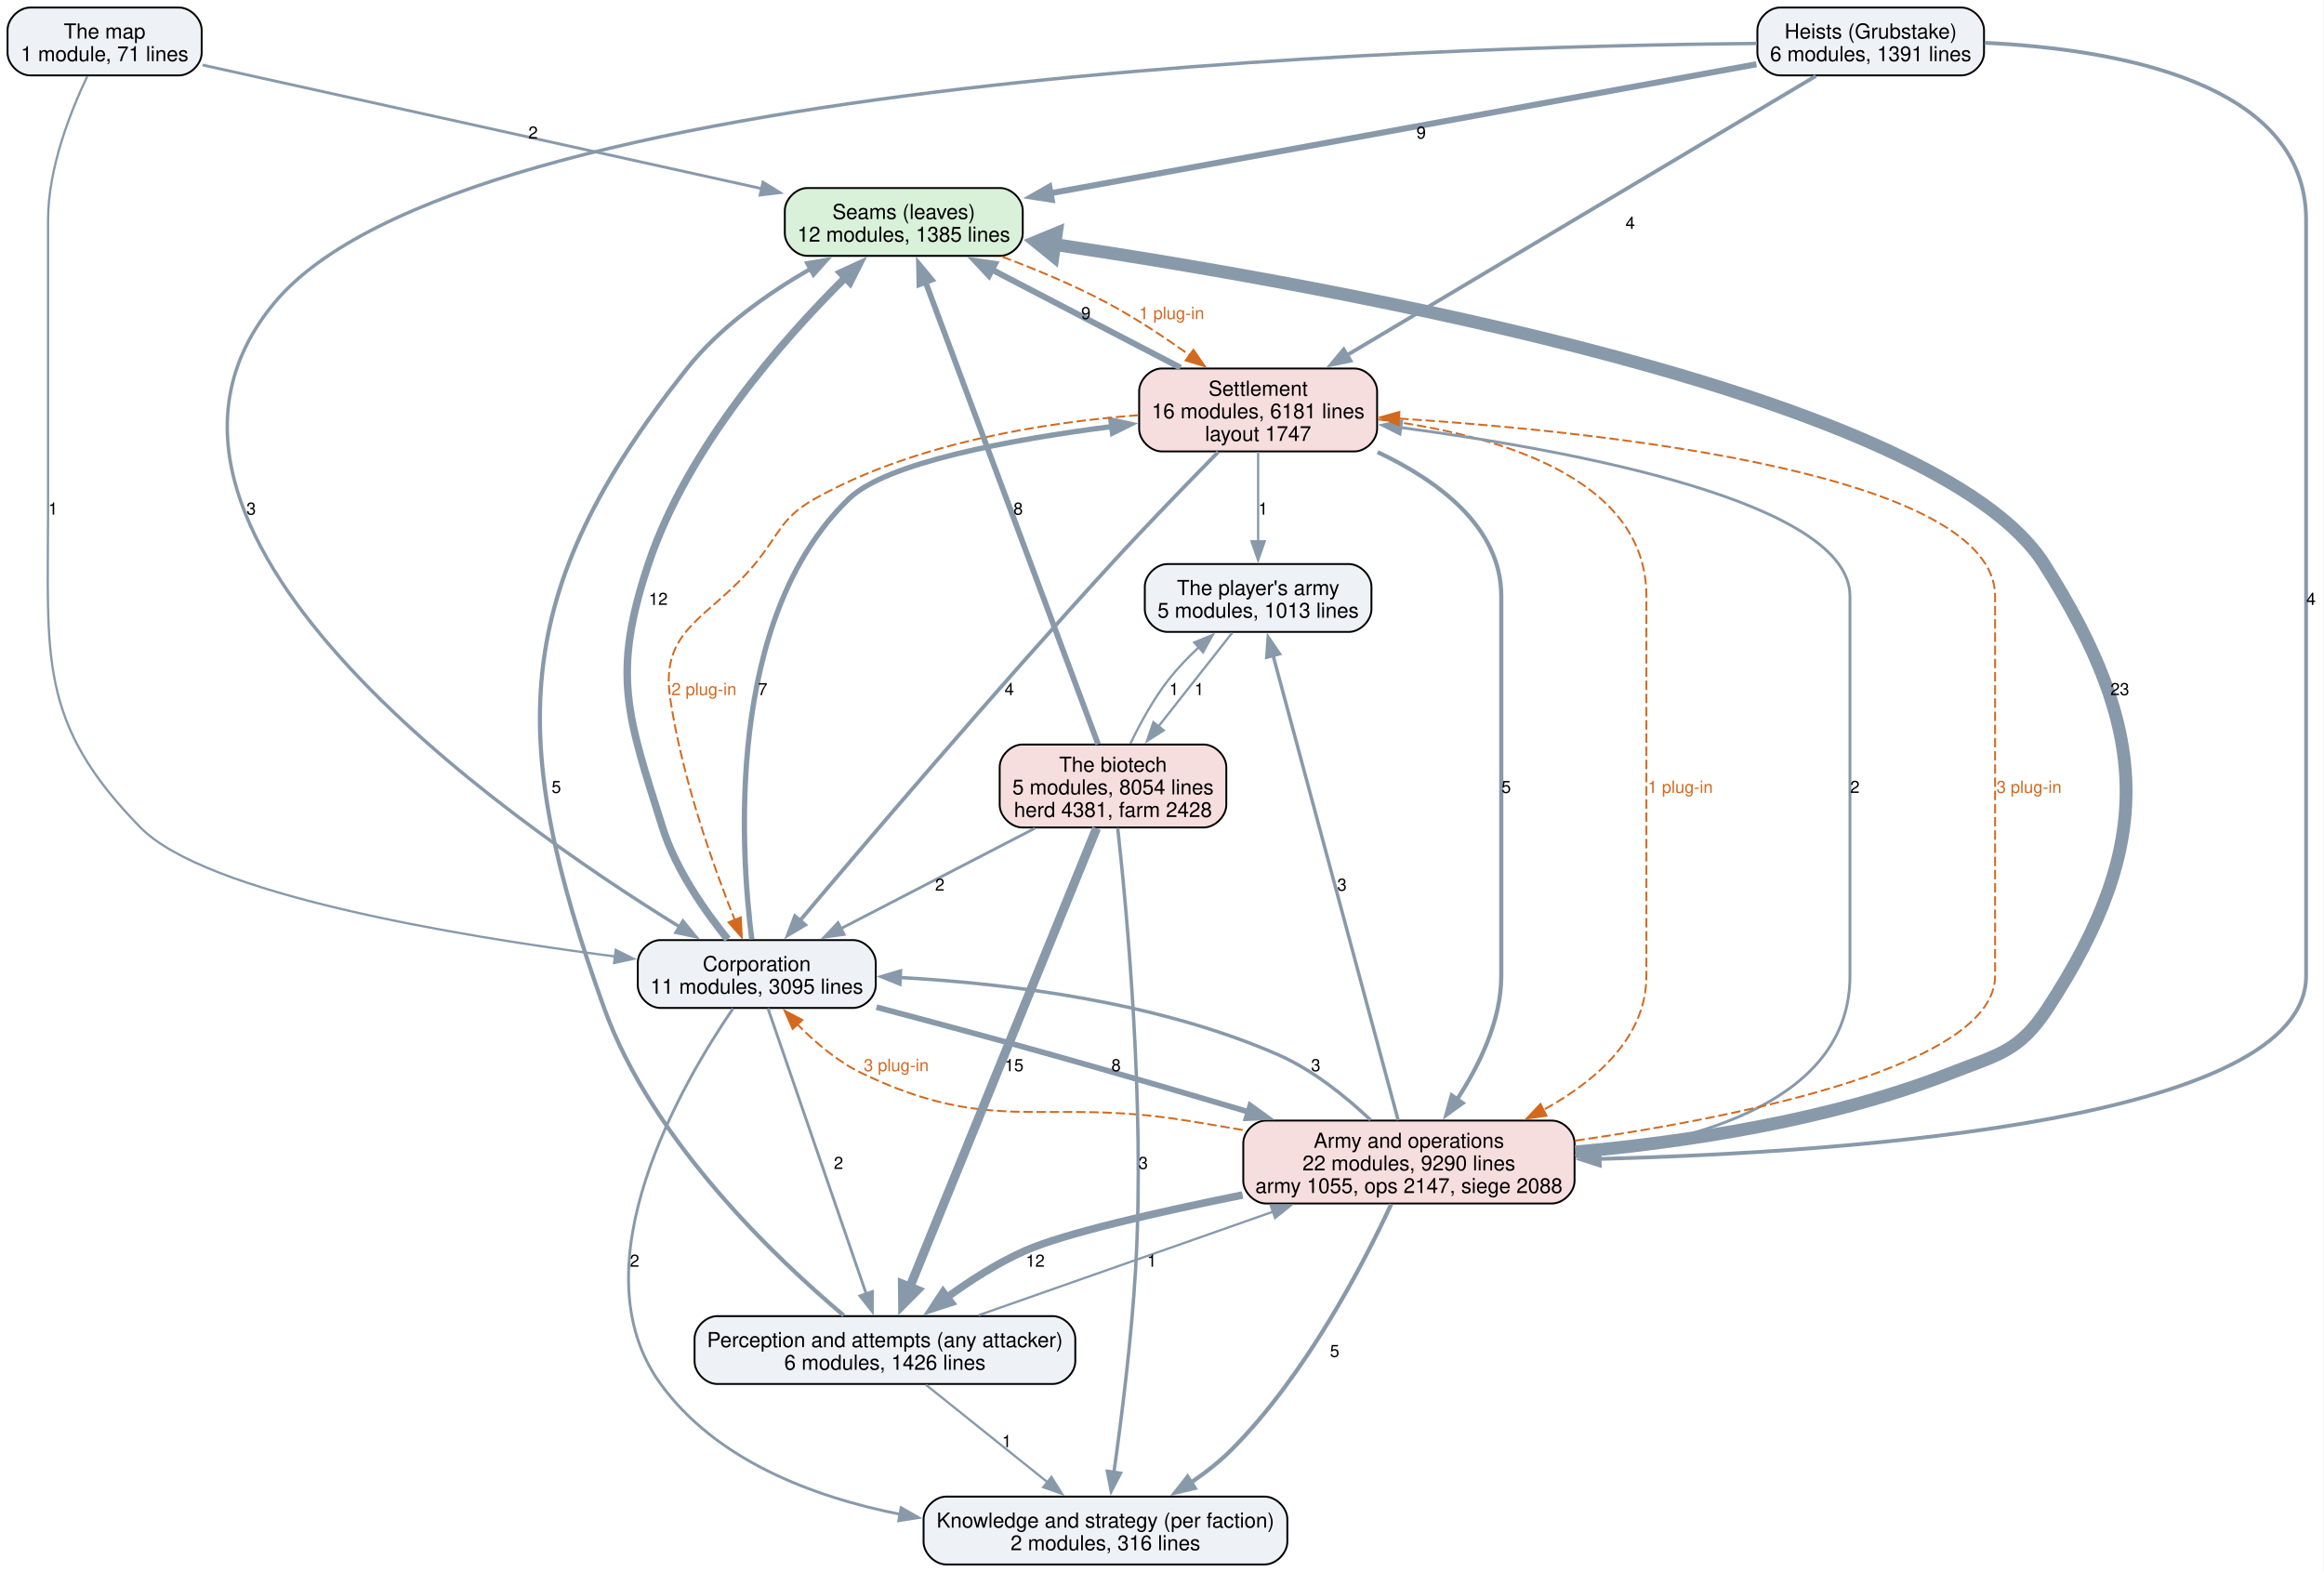
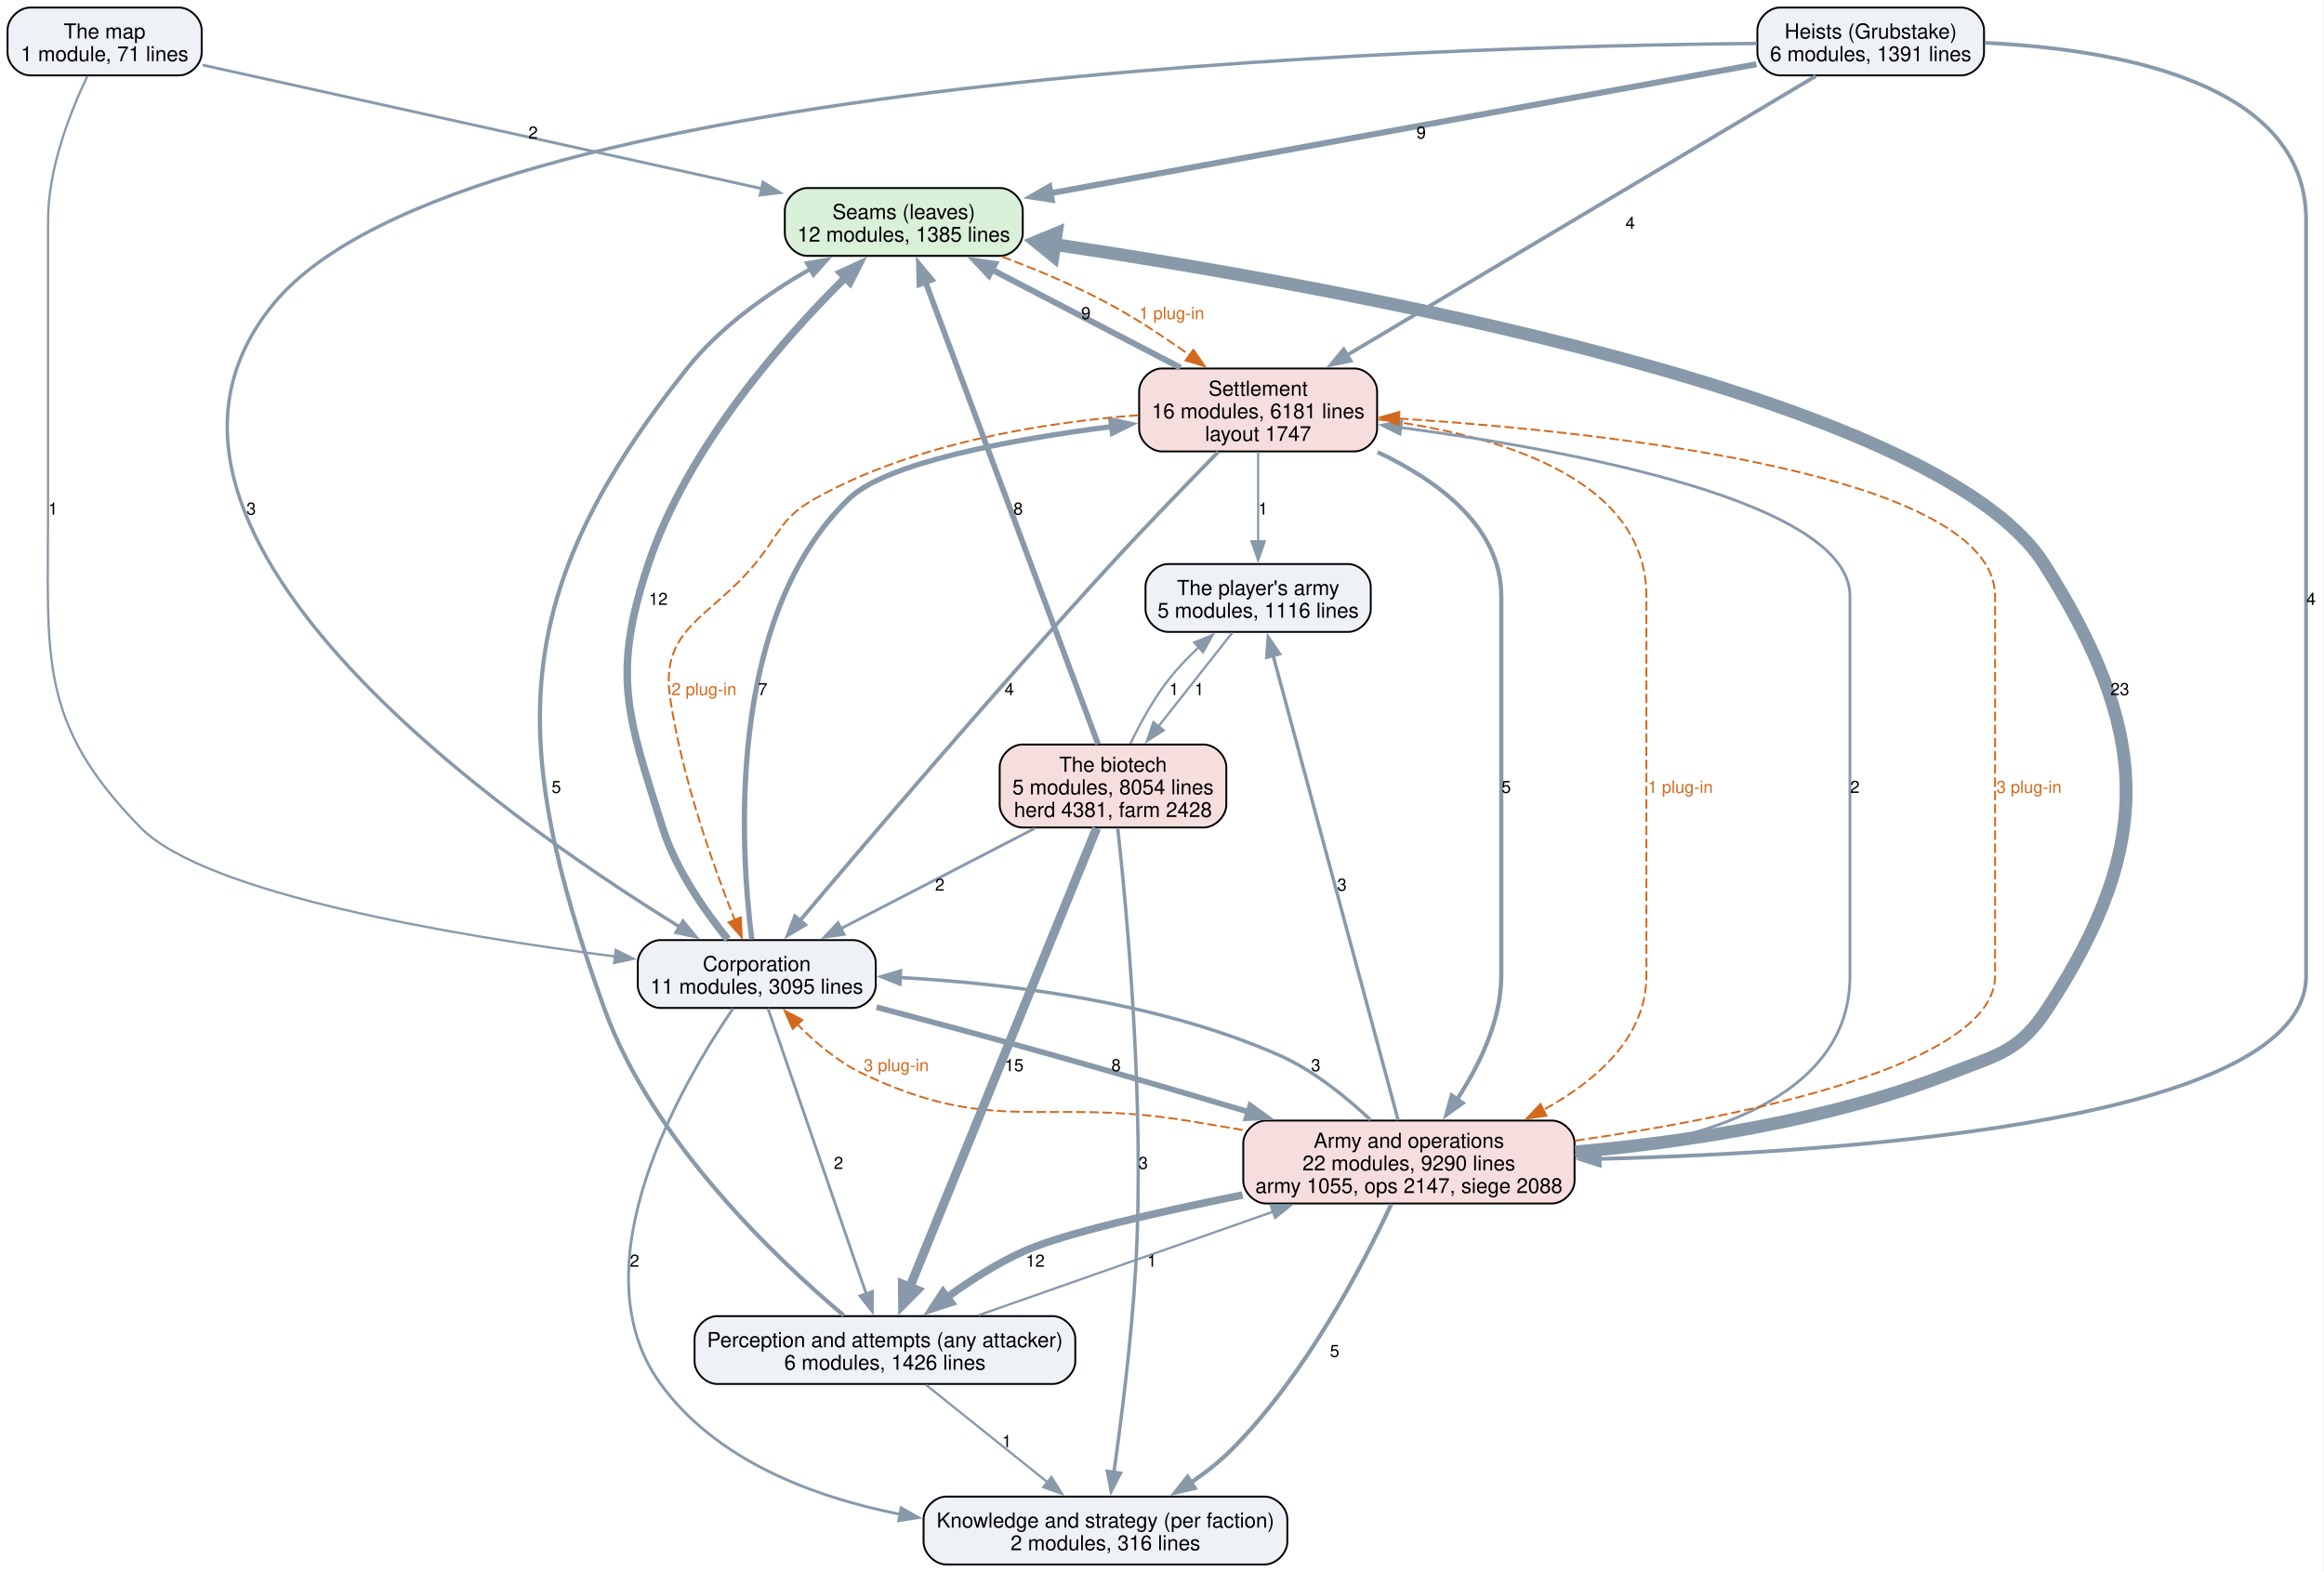
<svg xmlns="http://www.w3.org/2000/svg" width="1233pt" height="834pt" viewBox="0.00 0.00 1233.00 834.00">
  <g id="graph0" class="graph" transform="scale(1 1) rotate(0) translate(4 830)">
    <polygon fill="white" stroke="none" points="-4,4 -4,-830 1228.75,-830 1228.75,4 -4,4" />
    <g id="node1" class="node">
      <path fill="#d9f0d9" stroke="black" d="M526.62,-730.25C526.62,-730.25 424.38,-730.25 424.38,-730.25 418.38,-730.25 412.38,-724.25 412.38,-718.25 412.38,-718.25 412.38,-706.25 412.38,-706.25 412.38,-700.25 418.38,-694.25 424.38,-694.25 424.38,-694.25 526.62,-694.25 526.62,-694.25 532.62,-694.25 538.62,-700.25 538.62,-706.25 538.62,-706.25 538.62,-718.25 538.62,-718.25 538.62,-724.25 532.62,-730.25 526.62,-730.25" />
      <text xml:space="preserve" text-anchor="middle" x="475.5" y="-713.8" font-family="Helvetica,sans-Serif" font-size="11.00">Seams (leaves)</text>
      <text xml:space="preserve" text-anchor="middle" x="475.5" y="-701.8" font-family="Helvetica,sans-Serif" font-size="11.00">12 modules, 1385 lines</text>
    </g>
    <g id="node5" class="node">
      <path fill="#f7dede" stroke="black" d="M714.62,-634.5C714.62,-634.5 612.38,-634.5 612.38,-634.5 606.38,-634.5 600.38,-628.5 600.38,-622.5 600.38,-622.5 600.38,-602.5 600.38,-602.5 600.38,-596.5 606.38,-590.5 612.38,-590.5 612.38,-590.5 714.62,-590.5 714.62,-590.5 720.62,-590.5 726.62,-596.5 726.62,-602.5 726.62,-602.5 726.62,-622.5 726.62,-622.5 726.62,-628.5 720.62,-634.5 714.62,-634.5" />
      <text xml:space="preserve" text-anchor="middle" x="663.5" y="-620.05" font-family="Helvetica,sans-Serif" font-size="11.00">Settlement</text>
      <text xml:space="preserve" text-anchor="middle" x="663.5" y="-608.05" font-family="Helvetica,sans-Serif" font-size="11.00">16 modules, 6181 lines</text>
      <text xml:space="preserve" text-anchor="middle" x="663.5" y="-596.05" font-family="Helvetica,sans-Serif" font-size="11.00">layout 1747</text>
    </g>
    <g id="edge33" class="edge">
      <path fill="none" stroke="#d2691e" stroke-dasharray="5,2" d="M527.71,-693.81C545.79,-687.02 565.92,-678.62 583.5,-669.25 598.41,-661.3 613.85,-651.08 627.14,-641.57" />
      <polygon fill="#d2691e" stroke="#d2691e" points="629.17,-644.42 635.18,-635.7 625.04,-638.77 629.17,-644.42" />
      <text xml:space="preserve" text-anchor="middle" x="617.64" y="-660.7" font-family="Helvetica,sans-Serif" font-size="9.00" fill="#d2691e">1 plug-in</text>
    </g>
    <g id="node2" class="node">
      <path fill="#eef2f7" stroke="black" d="M554.5,-131.75C554.5,-131.75 376.5,-131.75 376.5,-131.75 370.5,-131.75 364.5,-125.75 364.5,-119.75 364.5,-119.75 364.5,-107.75 364.5,-107.75 364.5,-101.75 370.5,-95.75 376.5,-95.75 376.5,-95.75 554.5,-95.75 554.5,-95.75 560.5,-95.75 566.5,-101.75 566.5,-107.75 566.5,-107.75 566.5,-119.75 566.5,-119.75 566.5,-125.75 560.5,-131.75 554.5,-131.75" />
      <text xml:space="preserve" text-anchor="middle" x="465.5" y="-115.3" font-family="Helvetica,sans-Serif" font-size="11.00">Perception and attempts (any attacker)</text>
      <text xml:space="preserve" text-anchor="middle" x="465.5" y="-103.3" font-family="Helvetica,sans-Serif" font-size="11.00">6 modules, 1426 lines</text>
    </g>
    <g id="edge18" class="edge">
      <path fill="none" stroke="#8899aa" stroke-width="2.2" d="M443.62,-132.14C408.78,-161.41 342,-224.32 316.5,-295.25 265.07,-438.33 265.97,-515.41 360.5,-634.5 377.97,-656.51 403.52,-674.45 426.1,-687.43" />
      <polygon fill="#8899aa" stroke="#8899aa" stroke-width="2.2" points="424.22,-690.38 434.66,-692.15 427.6,-684.25 424.22,-690.38" />
      <text xml:space="preserve" text-anchor="middle" x="291.15" y="-409.32" font-family="Helvetica,sans-Serif" font-size="9.00">5</text>
    </g>
    <g id="node3" class="node">
      <path fill="#eef2f7" stroke="black" d="M667,-36C667,-36 498,-36 498,-36 492,-36 486,-30 486,-24 486,-24 486,-12 486,-12 486,-6 492,0 498,0 498,0 667,0 667,0 673,0 679,-6 679,-12 679,-12 679,-24 679,-24 679,-30 673,-36 667,-36" />
      <text xml:space="preserve" text-anchor="middle" x="582.5" y="-19.55" font-family="Helvetica,sans-Serif" font-size="11.00">Knowledge and strategy (per faction)</text>
      <text xml:space="preserve" text-anchor="middle" x="582.5" y="-7.55" font-family="Helvetica,sans-Serif" font-size="11.00">2 modules, 316 lines</text>
    </g>
    <g id="edge17" class="edge">
      <path fill="none" stroke="#8899aa" stroke-width="1.2" d="M487.23,-95.34C505.37,-80.8 531.45,-59.91 551.74,-43.65" />
      <polygon fill="#8899aa" stroke="#8899aa" stroke-width="1.2" points="553.85,-46.44 559.47,-37.46 549.47,-40.98 553.85,-46.44" />
      <text xml:space="preserve" text-anchor="middle" x="530.13" y="-62.2" font-family="Helvetica,sans-Serif" font-size="9.00">1</text>
    </g>
    <g id="node6" class="node">
      <path fill="#f7dede" stroke="black" d="M819.38,-235.5C819.38,-235.5 667.62,-235.5 667.62,-235.5 661.62,-235.5 655.62,-229.5 655.62,-223.5 655.62,-223.5 655.62,-203.5 655.62,-203.5 655.62,-197.5 661.62,-191.5 667.62,-191.5 667.62,-191.5 819.38,-191.5 819.38,-191.5 825.38,-191.5 831.38,-197.5 831.38,-203.5 831.38,-203.5 831.38,-223.5 831.38,-223.5 831.38,-229.5 825.38,-235.5 819.38,-235.5" />
      <text xml:space="preserve" text-anchor="middle" x="743.5" y="-221.05" font-family="Helvetica,sans-Serif" font-size="11.00">Army and operations</text>
      <text xml:space="preserve" text-anchor="middle" x="743.5" y="-209.05" font-family="Helvetica,sans-Serif" font-size="11.00">22 modules, 9290 lines</text>
      <text xml:space="preserve" text-anchor="middle" x="743.5" y="-197.05" font-family="Helvetica,sans-Serif" font-size="11.00">army 1055, ops 2147, siege 2088</text>
    </g>
    <g id="edge16" class="edge">
      <path fill="none" stroke="#8899aa" stroke-width="1.2" d="M515.24,-132.24C558.77,-147.55 622.54,-169.97 671.62,-187.23" />
      <polygon fill="#8899aa" stroke="#8899aa" stroke-width="1.2" points="670.18,-190.43 680.78,-190.45 672.51,-183.83 670.18,-190.43" />
      <text xml:space="preserve" text-anchor="middle" x="607.12" y="-157.95" font-family="Helvetica,sans-Serif" font-size="9.00">1</text>
    </g>
    <g id="node4" class="node">
      <path fill="#eef2f7" stroke="black" d="M448.62,-331.25C448.62,-331.25 346.38,-331.25 346.38,-331.25 340.38,-331.25 334.38,-325.25 334.38,-319.25 334.38,-319.25 334.38,-307.25 334.38,-307.25 334.38,-301.25 340.38,-295.25 346.38,-295.25 346.38,-295.25 448.62,-295.25 448.62,-295.25 454.62,-295.25 460.62,-301.25 460.62,-307.25 460.62,-307.25 460.62,-319.25 460.62,-319.25 460.62,-325.25 454.62,-331.25 448.62,-331.25" />
      <text xml:space="preserve" text-anchor="middle" x="397.5" y="-314.8" font-family="Helvetica,sans-Serif" font-size="11.00">Corporation</text>
      <text xml:space="preserve" text-anchor="middle" x="397.5" y="-302.8" font-family="Helvetica,sans-Serif" font-size="11.00">11 modules, 3095 lines</text>
    </g>
    <g id="edge10" class="edge">
      <path fill="none" stroke="#8899aa" stroke-width="4" d="M382.08,-331.72C370.17,-346.4 354.56,-368.55 347.5,-391 328.85,-450.34 320.32,-471.75 340,-530.75 360.6,-592.49 411.51,-650.1 444.73,-682.95" />
      <polygon fill="#8899aa" stroke="#8899aa" stroke-width="4" points="442.09,-685.27 451.72,-689.69 446.95,-680.23 442.09,-685.27" />
      <text xml:space="preserve" text-anchor="middle" x="345.25" y="-509.07" font-family="Helvetica,sans-Serif" font-size="9.00">12</text>
    </g>
    <g id="edge9" class="edge">
      <path fill="none" stroke="#8899aa" stroke-width="1.5" d="M403.42,-295.07C415.1,-261.15 441.23,-185.25 455.58,-143.55" />
      <polygon fill="#8899aa" stroke="#8899aa" stroke-width="1.5" points="458.86,-144.77 458.81,-134.18 452.25,-142.49 458.86,-144.77" />
      <text xml:space="preserve" text-anchor="middle" x="440.88" y="-209.82" font-family="Helvetica,sans-Serif" font-size="9.00">2</text>
    </g>
    <g id="edge8" class="edge">
      <path fill="none" stroke="#8899aa" stroke-width="1.5" d="M384.93,-294.97C358.06,-255.71 301,-158.39 346.5,-95.75 375.74,-55.5 426.61,-35.94 473.65,-26.6" />
      <polygon fill="#8899aa" stroke="#8899aa" stroke-width="1.5" points="474.07,-30.09 483.28,-24.85 472.82,-23.2 474.07,-30.09" />
      <text xml:space="preserve" text-anchor="middle" x="332.68" y="-157.95" font-family="Helvetica,sans-Serif" font-size="9.00">2</text>
    </g>
    <g id="edge11" class="edge">
      <path fill="none" stroke="#8899aa" stroke-width="2.8" d="M394.87,-331.66C389.04,-377.42 380.35,-501.89 446.5,-565.5 466.38,-584.61 531.92,-596.74 585.82,-603.71" />
      <polygon fill="#8899aa" stroke="#8899aa" stroke-width="2.8" points="585.39,-607.18 595.74,-604.94 586.24,-600.24 585.39,-607.18" />
      <text xml:space="preserve" text-anchor="middle" x="400.66" y="-461.2" font-family="Helvetica,sans-Serif" font-size="9.00">7</text>
    </g>
    <g id="edge7" class="edge">
      <path fill="none" stroke="#8899aa" stroke-width="3" d="M461,-295.65C489.62,-288.08 523.81,-278.88 554.5,-270.25 588.65,-260.65 626.14,-249.68 658.66,-240.02" />
      <polygon fill="#8899aa" stroke="#8899aa" stroke-width="3" points="659.33,-243.48 667.92,-237.27 657.34,-236.77 659.33,-243.48" />
      <text xml:space="preserve" text-anchor="middle" x="588.14" y="-261.7" font-family="Helvetica,sans-Serif" font-size="9.00">8</text>
    </g>
    <g id="edge21" class="edge">
      <path fill="none" stroke="#8899aa" stroke-width="3.2" d="M622.31,-634.92C592.73,-650.3 552.83,-671.04 522.09,-687.02" />
      <polygon fill="#8899aa" stroke="#8899aa" stroke-width="3.2" points="520.67,-683.82 513.41,-691.54 523.89,-690.03 520.67,-683.82" />
      <text xml:space="preserve" text-anchor="middle" x="572.12" y="-660.7" font-family="Helvetica,sans-Serif" font-size="9.00">9</text>
    </g>
    <g id="edge20" class="edge">
      <path fill="none" stroke="#8899aa" stroke-width="2" d="M642.33,-590.2C626.46,-574.09 604.33,-551.3 585.5,-530.75 524.41,-464.06 455.34,-382.98 420.39,-341.53" />
      <polygon fill="#8899aa" stroke="#8899aa" stroke-width="2" points="423.13,-339.35 414.01,-333.96 417.77,-343.86 423.13,-339.35" />
      <text xml:space="preserve" text-anchor="middle" x="531.48" y="-461.2" font-family="Helvetica,sans-Serif" font-size="9.00">4</text>
    </g>
    <g id="edge35" class="edge">
      <path fill="none" stroke="#d2691e" stroke-dasharray="5,2" d="M599.96,-609.73C550.46,-605.92 481.47,-595.13 428.5,-565.5 410.18,-555.25 409.86,-546.94 396.5,-530.75 372.78,-502.01 346.11,-496.87 351.5,-460 357.7,-417.58 374.4,-370.66 385.87,-341.81" />
      <polygon fill="#d2691e" stroke="#d2691e" points="389.04,-343.31 389.56,-332.73 382.55,-340.68 389.04,-343.31" />
      <text xml:space="preserve" text-anchor="middle" x="369.5" y="-461.2" font-family="Helvetica,sans-Serif" font-size="9.00" fill="#d2691e">2 plug-in</text>
    </g>
    <g id="edge19" class="edge">
      <path fill="none" stroke="#8899aa" stroke-width="2.2" d="M726.87,-590.14C759.49,-574.73 792.5,-550.14 792.5,-513.75 792.5,-513.75 792.5,-513.75 792.5,-312.25 792.5,-288.62 780.92,-264.87 769.02,-246.69" />
      <polygon fill="#8899aa" stroke="#8899aa" stroke-width="2.2" points="771.97,-244.8 763.37,-238.61 766.23,-248.81 771.97,-244.8" />
      <text xml:space="preserve" text-anchor="middle" x="795.12" y="-409.32" font-family="Helvetica,sans-Serif" font-size="9.00">5</text>
    </g>
    <g id="edge34" class="edge">
      <path fill="none" stroke="#d2691e" stroke-dasharray="5,2" d="M726.99,-607.51C787.52,-599.85 869.5,-577.68 869.5,-513.75 869.5,-513.75 869.5,-513.75 869.5,-312.25 869.5,-279.93 843.3,-256.76 814.79,-241.12" />
      <polygon fill="#d2691e" stroke="#d2691e" points="816.49,-238.05 806,-236.59 813.29,-244.28 816.49,-238.05" />
      <text xml:space="preserve" text-anchor="middle" x="887.5" y="-409.32" font-family="Helvetica,sans-Serif" font-size="9.00" fill="#d2691e">1 plug-in</text>
    </g>
    <g id="node10" class="node">
-       <path fill="#eef2f7" stroke="black" d="M711.62,-530.75C711.62,-530.75 615.38,-530.75 615.38,-530.75 609.38,-530.75 603.38,-524.75 603.38,-518.75 603.38,-518.75 603.38,-506.75 603.38,-506.75 603.38,-500.75 609.38,-494.75 615.38,-494.75 615.38,-494.75 711.62,-494.75 711.62,-494.75 717.62,-494.75 723.62,-500.75 723.62,-506.75 723.62,-506.75 723.62,-518.75 723.62,-518.75 723.62,-524.75 717.62,-530.75 711.62,-530.75" />
+       <path fill="#eef2f7" stroke="black" d="M711.25,-530.75C711.25,-530.75 615.75,-530.75 615.75,-530.75 609.75,-530.75 603.75,-524.75 603.75,-518.75 603.75,-518.75 603.75,-506.75 603.75,-506.75 603.75,-500.75 609.75,-494.75 615.75,-494.75 615.75,-494.75 711.25,-494.75 711.25,-494.75 717.25,-494.75 723.25,-500.75 723.25,-506.75 723.25,-506.75 723.25,-518.75 723.25,-518.75 723.25,-524.75 717.25,-530.75 711.25,-530.75" />
      <text xml:space="preserve" text-anchor="middle" x="663.5" y="-514.3" font-family="Helvetica,sans-Serif" font-size="11.00">The player's army</text>
-       <text xml:space="preserve" text-anchor="middle" x="663.5" y="-502.3" font-family="Helvetica,sans-Serif" font-size="11.00">5 modules, 1013 lines</text>
+       <text xml:space="preserve" text-anchor="middle" x="663.5" y="-502.3" font-family="Helvetica,sans-Serif" font-size="11.00">5 modules, 1116 lines</text>
    </g>
    <g id="edge22" class="edge">
      <path fill="none" stroke="#8899aa" stroke-width="1.2" d="M663.5,-590.29C663.5,-576.29 663.5,-557.77 663.5,-542.46" />
      <polygon fill="#8899aa" stroke="#8899aa" stroke-width="1.2" points="667,-542.83 663.5,-532.83 660,-542.83 667,-542.83" />
      <text xml:space="preserve" text-anchor="middle" x="666.12" y="-556.95" font-family="Helvetica,sans-Serif" font-size="9.00">1</text>
    </g>
    <g id="edge4" class="edge">
      <path fill="none" stroke="#8899aa" stroke-width="6.8" d="M831.77,-218.85C889.89,-224.05 966.73,-235.47 1030.5,-260.5 1056.37,-270.66 1067.3,-271.98 1082.5,-295.25 1139.75,-382.88 1136.54,-442.35 1080.5,-530.75 1023.65,-620.43 706.35,-677.75 555.37,-700.33" />
      <polygon fill="#8899aa" stroke="#8899aa" stroke-width="6.8" points="554.72,-694.41 545.69,-701.75 556.45,-706.18 554.72,-694.41" />
      <text xml:space="preserve" text-anchor="middle" x="1120.67" y="-461.2" font-family="Helvetica,sans-Serif" font-size="9.00">23</text>
    </g>
    <g id="edge3" class="edge">
      <path fill="none" stroke="#8899aa" stroke-width="4" d="M655.25,-196.02C610.31,-186.94 560.84,-175.68 540,-166.5 525.39,-160.07 510.68,-150.62 498.22,-141.55" />
      <polygon fill="#8899aa" stroke="#8899aa" stroke-width="4" points="500.61,-138.96 490.53,-135.69 496.36,-144.53 500.61,-138.96" />
      <text xml:space="preserve" text-anchor="middle" x="545.25" y="-157.95" font-family="Helvetica,sans-Serif" font-size="9.00">12</text>
    </g>
    <g id="edge2" class="edge">
      <path fill="none" stroke="#8899aa" stroke-width="2.2" d="M734.08,-191.07C719.48,-159.67 688.92,-100.6 649.5,-61 643.12,-54.59 635.59,-48.7 627.93,-43.49" />
      <polygon fill="#8899aa" stroke="#8899aa" stroke-width="2.2" points="629.84,-40.56 619.52,-38.14 626.08,-46.46 629.84,-40.56" />
      <text xml:space="preserve" text-anchor="middle" x="704.09" y="-110.08" font-family="Helvetica,sans-Serif" font-size="9.00">5</text>
    </g>
    <g id="edge1" class="edge">
      <path fill="none" stroke="#8899aa" stroke-width="1.8" d="M723.12,-235.85C710.33,-247.93 692.82,-262.18 674.5,-270.25 610.46,-298.47 530.92,-308.23 473.52,-311.38" />
      <polygon fill="#8899aa" stroke="#8899aa" stroke-width="1.8" points="473.43,-307.88 463.61,-311.85 473.77,-314.87 473.43,-307.88" />
      <text xml:space="preserve" text-anchor="middle" x="694.08" y="-261.7" font-family="Helvetica,sans-Serif" font-size="9.00">3</text>
    </g>
    <g id="edge31" class="edge">
      <path fill="none" stroke="#d2691e" stroke-dasharray="5,2" d="M655.28,-230.52C645.24,-232.24 635.15,-233.94 625.5,-235.5 549.24,-247.82 523.22,-227.24 453.5,-260.5 440.56,-266.67 428.55,-276.88 419,-286.61" />
      <polygon fill="#d2691e" stroke="#d2691e" points="416.55,-284.1 412.3,-293.81 421.67,-288.87 416.55,-284.1" />
      <text xml:space="preserve" text-anchor="middle" x="471.5" y="-261.7" font-family="Helvetica,sans-Serif" font-size="9.00" fill="#d2691e">3 plug-in</text>
    </g>
    <g id="edge5" class="edge">
      <path fill="none" stroke="#8899aa" stroke-width="1.5" d="M831.63,-217.04C897.96,-224.22 977.5,-246.54 977.5,-312.25 977.5,-513.75 977.5,-513.75 977.5,-513.75 977.5,-563.52 831.84,-590.84 738.94,-603.2" />
      <polygon fill="#8899aa" stroke="#8899aa" stroke-width="1.5" points="738.76,-599.7 729.29,-604.45 739.66,-606.64 738.76,-599.7" />
      <text xml:space="preserve" text-anchor="middle" x="980.12" y="-409.32" font-family="Helvetica,sans-Serif" font-size="9.00">2</text>
    </g>
    <g id="edge32" class="edge">
      <path fill="none" stroke="#d2691e" stroke-dasharray="5,2" d="M831.79,-224.83C923.73,-238.12 1054.5,-265.27 1054.5,-312.25 1054.5,-513.75 1054.5,-513.75 1054.5,-513.75 1054.5,-578.27 851.59,-600.56 738.12,-607.98" />
      <polygon fill="#d2691e" stroke="#d2691e" points="738.03,-604.48 728.27,-608.6 738.47,-611.46 738.03,-604.48" />
      <text xml:space="preserve" text-anchor="middle" x="1072.5" y="-409.32" font-family="Helvetica,sans-Serif" font-size="9.00" fill="#d2691e">3 plug-in</text>
    </g>
    <g id="edge6" class="edge">
      <path fill="none" stroke="#8899aa" stroke-width="1.8" d="M737.79,-235.71C723.76,-287.84 687.56,-422.37 671.44,-482.25" />
      <polygon fill="#8899aa" stroke="#8899aa" stroke-width="1.8" points="668.07,-481.29 668.85,-491.85 674.83,-483.11 668.07,-481.29" />
      <text xml:space="preserve" text-anchor="middle" x="707.97" y="-357.45" font-family="Helvetica,sans-Serif" font-size="9.00">3</text>
    </g>
    <g id="node7" class="node">
      <path fill="#eef2f7" stroke="black" d="M1036.62,-826C1036.62,-826 940.38,-826 940.38,-826 934.38,-826 928.38,-820 928.38,-814 928.38,-814 928.38,-802 928.38,-802 928.38,-796 934.38,-790 940.38,-790 940.38,-790 1036.62,-790 1036.62,-790 1042.62,-790 1048.62,-796 1048.62,-802 1048.62,-802 1048.62,-814 1048.62,-814 1048.62,-820 1042.62,-826 1036.62,-826" />
      <text xml:space="preserve" text-anchor="middle" x="988.5" y="-809.55" font-family="Helvetica,sans-Serif" font-size="11.00">Heists (Grubstake)</text>
      <text xml:space="preserve" text-anchor="middle" x="988.5" y="-797.55" font-family="Helvetica,sans-Serif" font-size="11.00">6 modules, 1391 lines</text>
    </g>
    <g id="edge14" class="edge">
      <path fill="none" stroke="#8899aa" stroke-width="3.2" d="M927.89,-795.92C834.64,-778.88 656.04,-746.24 553.34,-727.48" />
      <polygon fill="#8899aa" stroke="#8899aa" stroke-width="3.2" points="553.99,-724.04 543.53,-725.68 552.73,-730.92 553.99,-724.04" />
      <text xml:space="preserve" text-anchor="middle" x="750.01" y="-756.45" font-family="Helvetica,sans-Serif" font-size="9.00">9</text>
    </g>
    <g id="edge13" class="edge">
      <path fill="none" stroke="#8899aa" stroke-width="1.8" d="M928.17,-806.94C751.57,-805.34 241.78,-790.16 141.5,-669.25 42.93,-550.4 262.14,-396.55 356.75,-338.15" />
      <polygon fill="#8899aa" stroke="#8899aa" stroke-width="1.8" points="358.33,-341.29 365.05,-333.09 354.69,-335.31 358.33,-341.29" />
      <text xml:space="preserve" text-anchor="middle" x="129.26" y="-556.95" font-family="Helvetica,sans-Serif" font-size="9.00">3</text>
    </g>
    <g id="edge15" class="edge">
      <path fill="none" stroke="#8899aa" stroke-width="2" d="M959.37,-789.66C902.99,-756.09 778.52,-681.98 710.36,-641.4" />
      <polygon fill="#8899aa" stroke="#8899aa" stroke-width="2" points="712.51,-638.61 702.13,-636.5 708.93,-644.62 712.51,-638.61" />
      <text xml:space="preserve" text-anchor="middle" x="860.93" y="-708.58" font-family="Helvetica,sans-Serif" font-size="9.00">4</text>
    </g>
    <g id="edge12" class="edge">
      <path fill="none" stroke="#8899aa" stroke-width="2" d="M1048.89,-807.29C1117.33,-804.08 1219.5,-786.94 1219.5,-713.25 1219.5,-713.25 1219.5,-713.25 1219.5,-312.25 1219.5,-236.32 984.16,-218.84 844.43,-215.15" />
      <polygon fill="#8899aa" stroke="#8899aa" stroke-width="2" points="844.75,-211.66 834.66,-214.92 844.58,-218.66 844.75,-211.66" />
      <text xml:space="preserve" text-anchor="middle" x="1222.12" y="-509.07" font-family="Helvetica,sans-Serif" font-size="9.00">4</text>
    </g>
    <g id="node8" class="node">
      <path fill="#f7dede" stroke="black" d="M634.62,-435C634.62,-435 538.38,-435 538.38,-435 532.38,-435 526.38,-429 526.38,-423 526.38,-423 526.38,-403 526.38,-403 526.38,-397 532.38,-391 538.38,-391 538.38,-391 634.62,-391 634.62,-391 640.62,-391 646.62,-397 646.62,-403 646.62,-403 646.62,-423 646.62,-423 646.62,-429 640.62,-435 634.62,-435" />
      <text xml:space="preserve" text-anchor="middle" x="586.5" y="-420.55" font-family="Helvetica,sans-Serif" font-size="11.00">The biotech</text>
      <text xml:space="preserve" text-anchor="middle" x="586.5" y="-408.55" font-family="Helvetica,sans-Serif" font-size="11.00">5 modules, 8054 lines</text>
      <text xml:space="preserve" text-anchor="middle" x="586.5" y="-396.55" font-family="Helvetica,sans-Serif" font-size="11.00">herd 4381, farm 2428</text>
    </g>
    <g id="edge26" class="edge">
      <path fill="none" stroke="#8899aa" stroke-width="3" d="M578.58,-435.21C559.23,-487.01 509.51,-620.17 486.94,-680.61" />
      <polygon fill="#8899aa" stroke="#8899aa" stroke-width="3" points="483.76,-679.14 483.54,-689.73 490.31,-681.59 483.76,-679.14" />
      <text xml:space="preserve" text-anchor="middle" x="536.19" y="-556.95" font-family="Helvetica,sans-Serif" font-size="9.00">8</text>
    </g>
    <g id="edge25" class="edge">
      <path fill="none" stroke="#8899aa" stroke-width="4.8" d="M577.8,-390.62C556.85,-339.16 503.52,-208.15 478.65,-147.05" />
      <polygon fill="#8899aa" stroke="#8899aa" stroke-width="4.8" points="482.57,-145.54 474.91,-137.86 474.79,-148.7 482.57,-145.54" />
      <text xml:space="preserve" text-anchor="middle" x="534.04" y="-261.7" font-family="Helvetica,sans-Serif" font-size="9.00">15</text>
    </g>
    <g id="edge24" class="edge">
      <path fill="none" stroke="#8899aa" stroke-width="1.8" d="M589,-390.81C593.82,-347.06 603.52,-243.56 598.5,-156.75 596.34,-119.36 590.89,-76.55 586.96,-48.71" />
      <polygon fill="#8899aa" stroke="#8899aa" stroke-width="1.8" points="590.45,-48.43 585.56,-39.04 583.53,-49.43 590.45,-48.43" />
      <text xml:space="preserve" text-anchor="middle" x="602.53" y="-209.82" font-family="Helvetica,sans-Serif" font-size="9.00">3</text>
    </g>
    <g id="edge23" class="edge">
      <path fill="none" stroke="#8899aa" stroke-width="1.5" d="M545.02,-390.55C514.5,-374.76 473.07,-353.33 441.88,-337.21" />
      <polygon fill="#8899aa" stroke="#8899aa" stroke-width="1.5" points="443.82,-334.27 433.33,-332.78 440.61,-340.48 443.82,-334.27" />
      <text xml:space="preserve" text-anchor="middle" x="494.62" y="-357.45" font-family="Helvetica,sans-Serif" font-size="9.00">2</text>
    </g>
    <g id="edge27" class="edge">
      <path fill="none" stroke="#8899aa" stroke-width="1.2" d="M595.74,-435.46C600.94,-446.3 608.04,-459.32 616.25,-469.75 620.89,-475.63 626.41,-481.37 632.01,-486.61" />
      <polygon fill="#8899aa" stroke="#8899aa" stroke-width="1.2" points="629.62,-489.16 639.42,-493.19 634.27,-483.93 629.62,-489.16" />
      <text xml:space="preserve" text-anchor="middle" x="618.88" y="-461.2" font-family="Helvetica,sans-Serif" font-size="9.00">1</text>
    </g>
    <g id="node9" class="node">
      <path fill="#eef2f7" stroke="black" d="M91,-826C91,-826 12,-826 12,-826 6,-826 0,-820 0,-814 0,-814 0,-802 0,-802 0,-796 6,-790 12,-790 12,-790 91,-790 91,-790 97,-790 103,-796 103,-802 103,-802 103,-814 103,-814 103,-820 97,-826 91,-826" />
      <text xml:space="preserve" text-anchor="middle" x="51.5" y="-809.55" font-family="Helvetica,sans-Serif" font-size="11.00">The map</text>
      <text xml:space="preserve" text-anchor="middle" x="51.5" y="-797.55" font-family="Helvetica,sans-Serif" font-size="11.00">1 module, 71 lines</text>
    </g>
    <g id="edge29" class="edge">
      <path fill="none" stroke="#8899aa" stroke-width="1.5" d="M103.49,-795.5C177.76,-779.08 314.66,-748.81 400.07,-729.93" />
      <polygon fill="#8899aa" stroke="#8899aa" stroke-width="1.5" points="400.8,-733.35 409.81,-727.78 399.29,-726.52 400.8,-733.35" />
      <text xml:space="preserve" text-anchor="middle" x="278.84" y="-756.45" font-family="Helvetica,sans-Serif" font-size="9.00">2</text>
    </g>
    <g id="edge28" class="edge">
      <path fill="none" stroke="#8899aa" stroke-width="1.2" d="M42.34,-789.56C33.51,-771.12 21.5,-740.93 21.5,-713.25 21.5,-713.25 21.5,-713.25 21.5,-559.62 21.5,-481.58 15.89,-446.75 70.5,-391 105.04,-355.74 236.89,-333.55 322.25,-322.57" />
      <polygon fill="#8899aa" stroke="#8899aa" stroke-width="1.2" points="322.69,-326.04 332.17,-321.32 321.81,-319.09 322.69,-326.04" />
      <text xml:space="preserve" text-anchor="middle" x="24.12" y="-556.95" font-family="Helvetica,sans-Serif" font-size="9.00">1</text>
    </g>
    <g id="edge30" class="edge">
      <path fill="none" stroke="#8899aa" stroke-width="1.2" d="M649.73,-494.27C638.89,-480.5 623.49,-460.96 610.61,-444.61" />
      <polygon fill="#8899aa" stroke="#8899aa" stroke-width="1.2" points="613.43,-442.53 604.5,-436.84 607.93,-446.87 613.43,-442.53" />
      <text xml:space="preserve" text-anchor="middle" x="632.24" y="-461.2" font-family="Helvetica,sans-Serif" font-size="9.00">1</text>
    </g>
  </g>
</svg>
